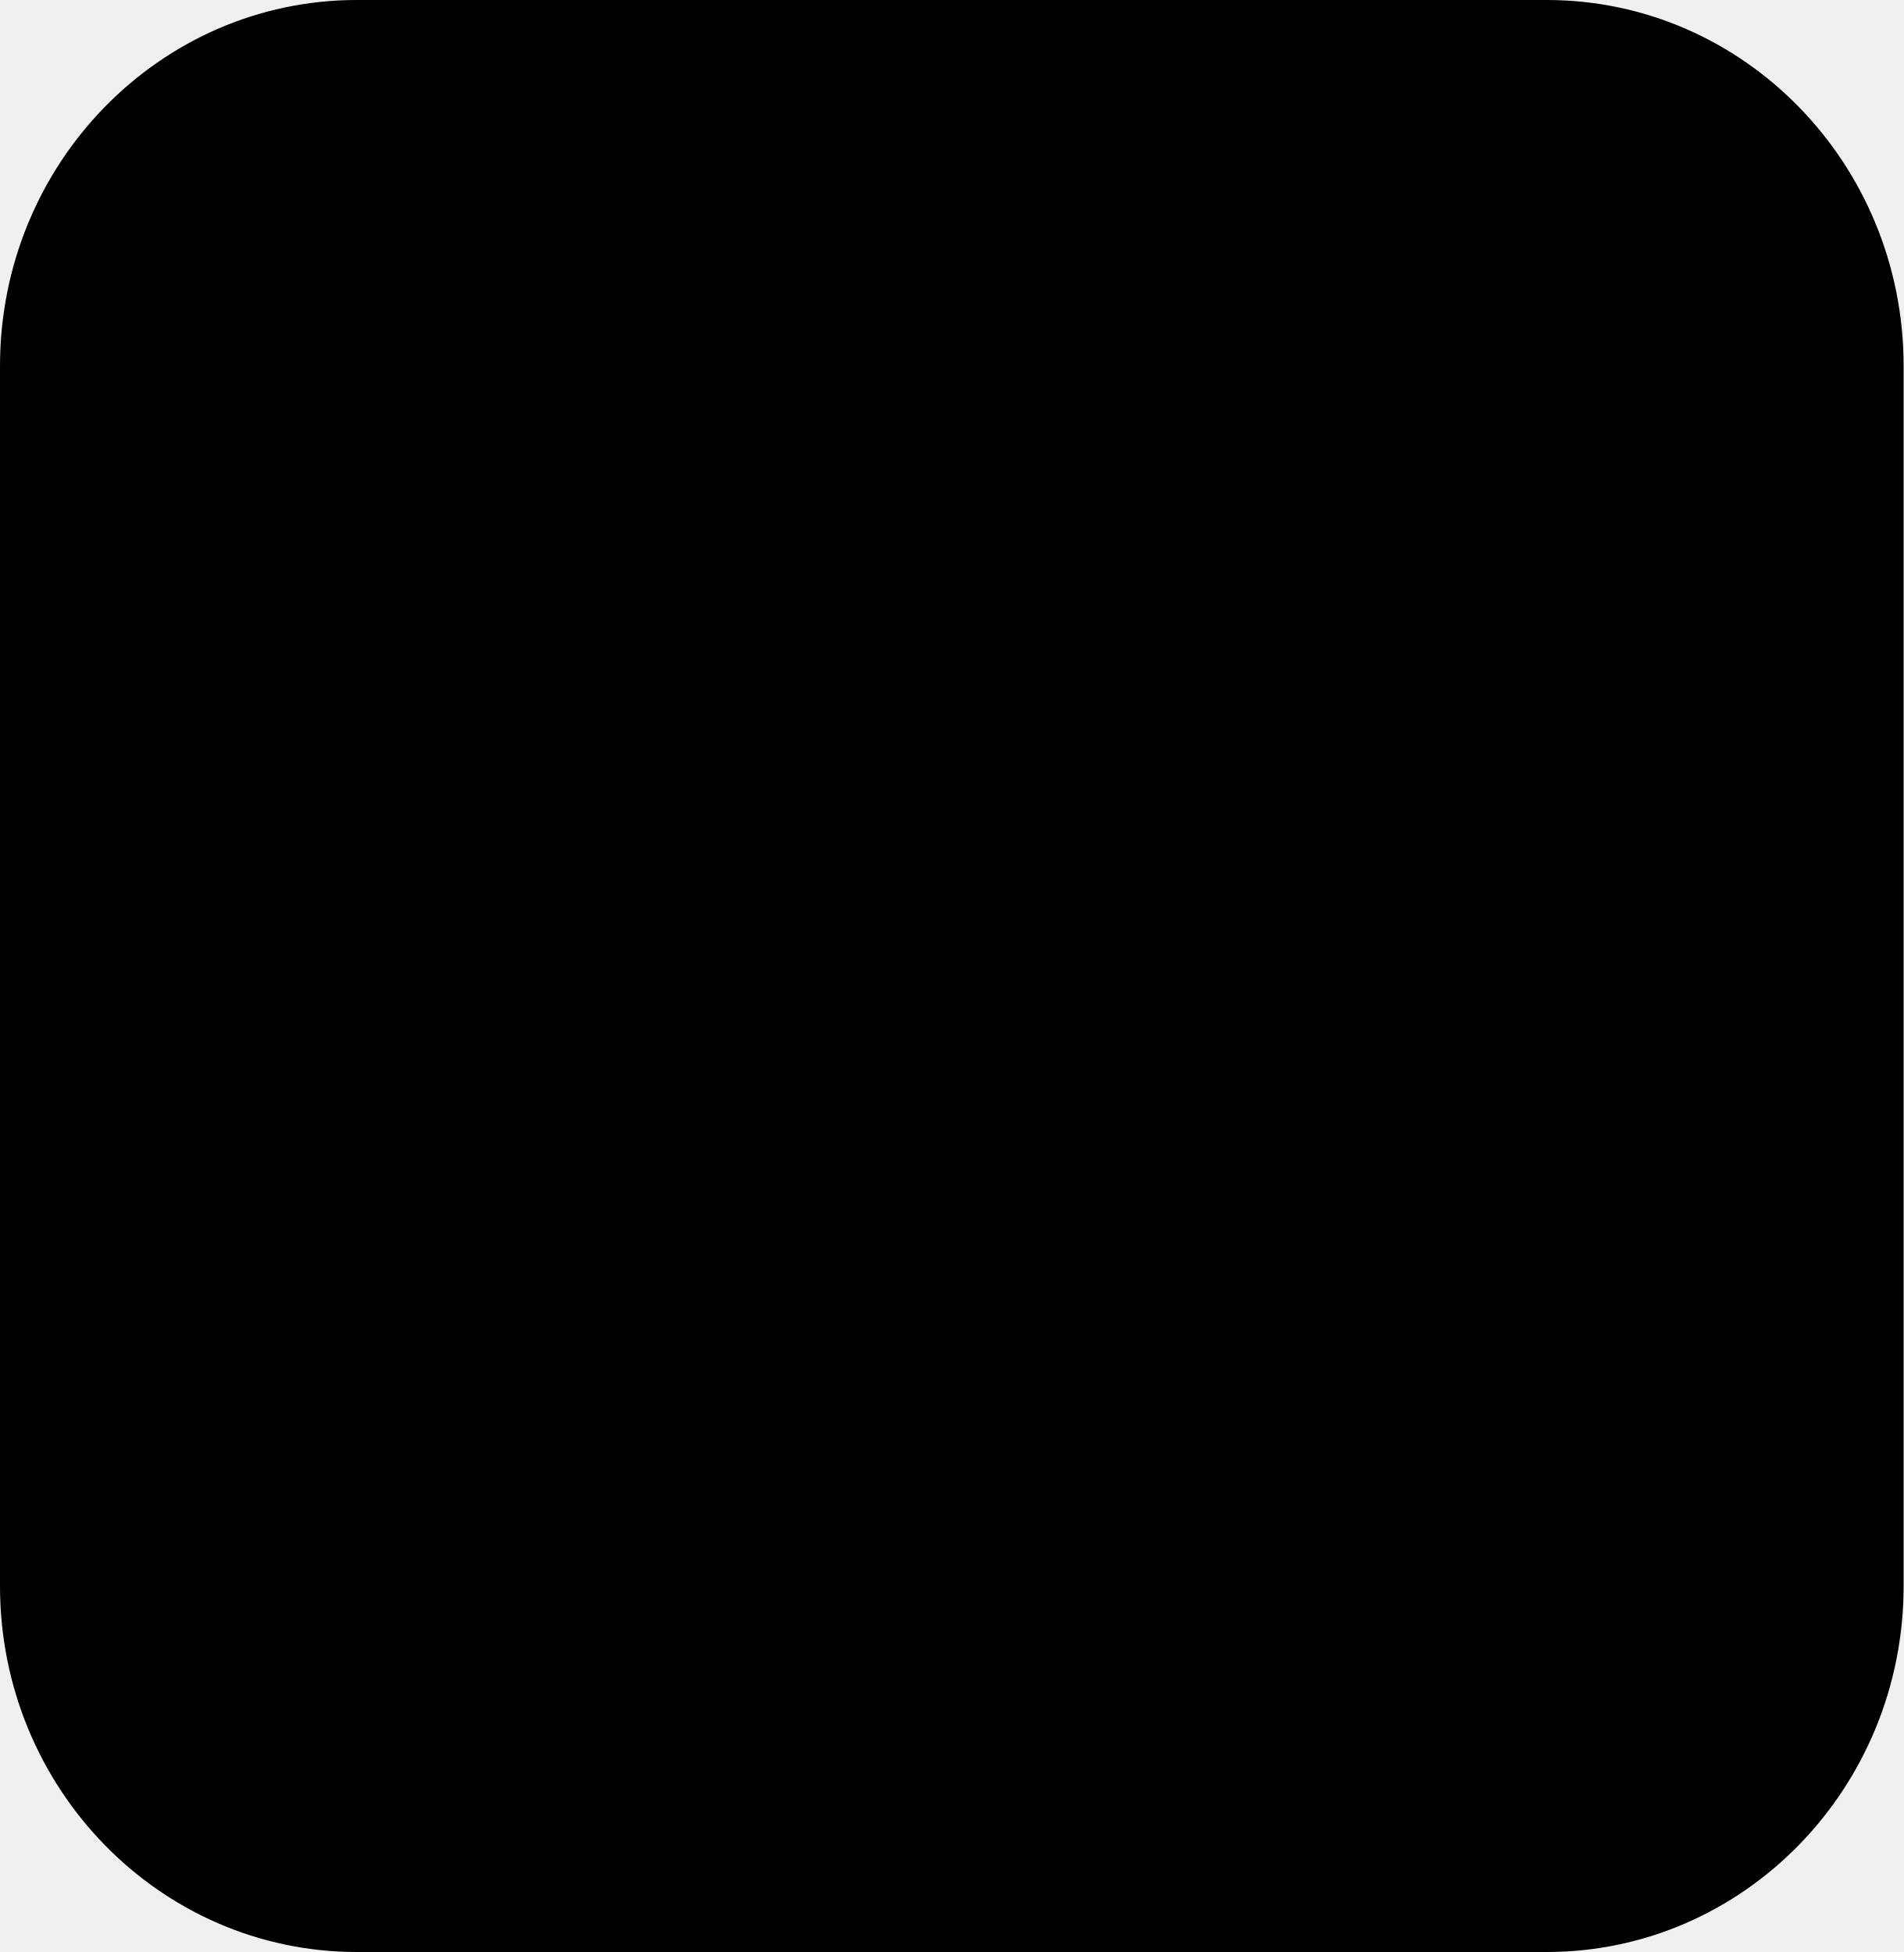
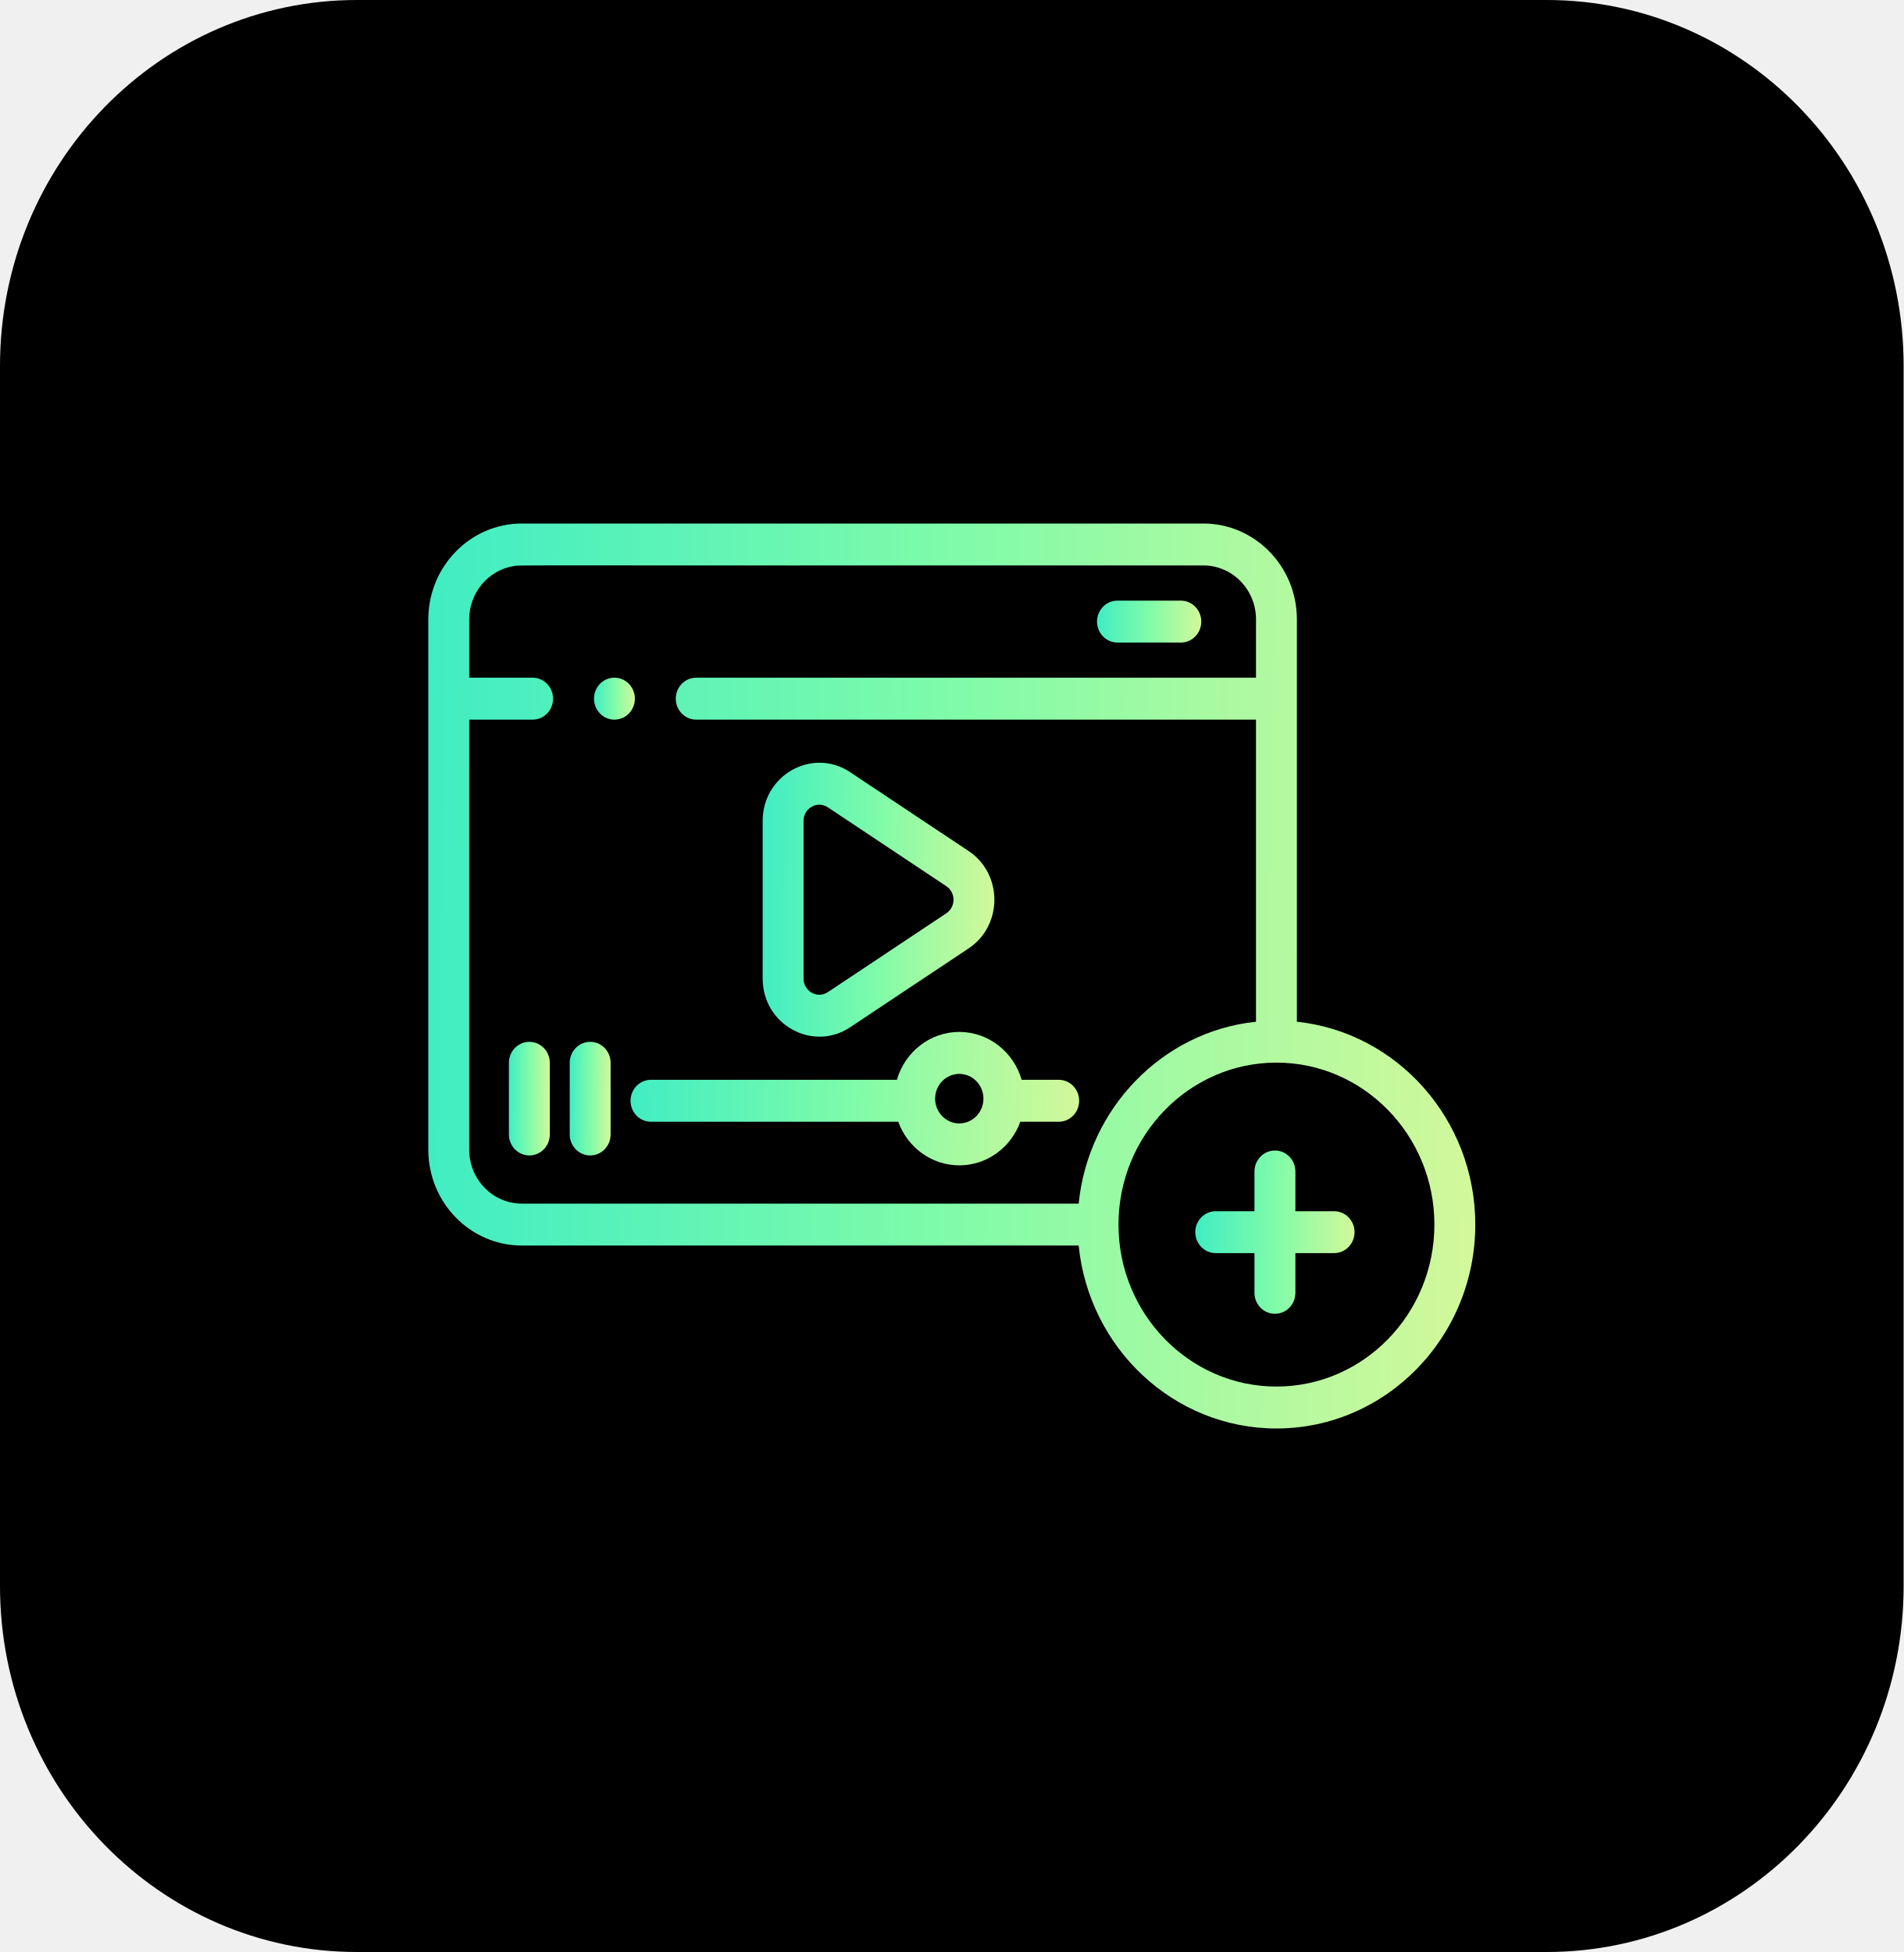
<svg xmlns="http://www.w3.org/2000/svg" width="39" height="40" viewBox="0 0 39 40" fill="none">
  <path d="M31.688 40H7.312C3.274 40 0 36.642 0 32.5V7.5C0 3.357 3.274 0 7.312 0H31.688C35.726 0 39 3.357 39 7.5V32.5C39 36.642 35.726 40 31.688 40Z" fill="#000000" />
  <g clipPath="url(#clip0_1485_49964)">
    <path d="M26.57 20.937C26.57 18.314 26.57 15.314 26.57 12.692C26.57 11.609 25.711 10.728 24.655 10.728H10.69C9.635 10.728 8.775 11.609 8.775 12.692V23.56C8.775 24.642 9.634 25.523 10.69 25.523H22.099C22.309 27.626 24.046 29.272 26.151 29.272C28.398 29.272 30.225 27.398 30.225 25.094C30.225 22.935 28.621 21.153 26.57 20.937ZM9.613 23.56V14.747H10.912C11.143 14.747 11.331 14.554 11.331 14.317C11.331 14.08 11.143 13.887 10.912 13.887H9.613V12.692C9.613 12.14 10.01 11.681 10.526 11.6C10.68 11.576 9.795 11.592 24.655 11.587C25.249 11.587 25.732 12.083 25.732 12.692V13.887H14.264C14.032 13.887 13.845 14.08 13.845 14.317C13.845 14.554 14.032 14.747 14.264 14.747H25.732V20.937C23.814 21.137 22.294 22.712 22.099 24.664H10.69C10.096 24.664 9.613 24.169 9.613 23.56ZM26.151 28.413C24.367 28.413 22.915 26.924 22.915 25.094C22.915 23.264 24.367 21.775 26.151 21.775C27.936 21.775 29.387 23.264 29.387 25.094C29.387 26.924 27.936 28.413 26.151 28.413Z" fill="url(#paint0_linear_1485_49964)" />
    <path d="M27.332 24.82H26.539V24.006C26.539 23.768 26.351 23.576 26.12 23.576C25.888 23.576 25.701 23.768 25.701 24.006V24.82H24.907C24.676 24.82 24.488 25.012 24.488 25.249C24.488 25.486 24.676 25.679 24.907 25.679H25.701V26.493C25.701 26.73 25.888 26.922 26.12 26.922C26.351 26.922 26.539 26.73 26.539 26.493V25.679H27.332C27.564 25.679 27.751 25.486 27.751 25.249C27.751 25.012 27.564 24.82 27.332 24.82Z" fill="url(#paint1_linear_1485_49964)" />
    <path d="M12.588 13.887H12.587C12.356 13.887 12.169 14.08 12.169 14.317C12.169 14.554 12.357 14.747 12.588 14.747C12.82 14.747 13.007 14.554 13.007 14.317C13.007 14.08 12.82 13.887 12.588 13.887Z" fill="url(#paint2_linear_1485_49964)" />
    <path d="M22.894 13.167H24.192C24.424 13.167 24.611 12.975 24.611 12.737C24.611 12.5 24.424 12.308 24.192 12.308H22.894C22.662 12.308 22.475 12.5 22.475 12.737C22.475 12.975 22.662 13.167 22.894 13.167Z" fill="url(#paint3_linear_1485_49964)" />
    <path d="M21.69 22.127H20.931C20.768 21.561 20.257 21.146 19.653 21.146C19.049 21.146 18.538 21.561 18.375 22.127H13.337C13.105 22.127 12.918 22.32 12.918 22.557C12.918 22.794 13.105 22.987 13.337 22.987H18.403C18.591 23.508 19.08 23.88 19.653 23.88C20.226 23.88 20.715 23.508 20.904 22.987H21.69C21.922 22.987 22.109 22.794 22.109 22.557C22.109 22.32 21.922 22.127 21.69 22.127ZM19.653 23.021C19.38 23.021 19.158 22.793 19.158 22.513C19.158 22.234 19.38 22.006 19.653 22.006C19.926 22.006 20.148 22.234 20.148 22.513C20.148 22.793 19.926 23.021 19.653 23.021Z" fill="url(#paint4_linear_1485_49964)" />
    <path d="M10.845 21.349C10.613 21.349 10.426 21.542 10.426 21.779V23.248C10.426 23.485 10.613 23.677 10.845 23.677C11.076 23.677 11.264 23.485 11.264 23.248V21.779C11.264 21.542 11.076 21.349 10.845 21.349Z" fill="url(#paint5_linear_1485_49964)" />
    <path d="M12.091 21.349C11.859 21.349 11.672 21.542 11.672 21.779V23.248C11.672 23.485 11.859 23.677 12.091 23.677C12.322 23.677 12.51 23.485 12.51 23.248V21.779C12.51 21.542 12.322 21.349 12.091 21.349Z" fill="url(#paint6_linear_1485_49964)" />
    <path d="M17.417 21.051L19.844 19.435V19.435C20.549 18.966 20.548 17.907 19.844 17.439L17.417 15.823C16.646 15.31 15.625 15.879 15.625 16.821V20.052C15.625 20.999 16.651 21.561 17.417 21.051ZM16.463 16.822C16.463 16.564 16.741 16.398 16.961 16.544L19.388 18.16C19.584 18.29 19.584 18.584 19.388 18.714V18.715L16.961 20.33C16.747 20.473 16.463 20.315 16.463 20.052V16.822H16.463Z" fill="url(#paint7_linear_1485_49964)" />
  </g>
  <defs>
    <linearGradient id="paint0_linear_1485_49964" x1="8.775" y1="10.728" x2="30.491" y2="11.044" gradientUnits="userSpaceOnUse">
-       <stop stopColor="#40EDC3" />
-       <stop offset="0.496" stopColor="#7FFBA9" />
-       <stop offset="1" stopColor="#D3F89A" />
+       <stop stop-color="#40EDC3" />
+       <stop offset="0.496" stop-color="#7FFBA9" />
+       <stop offset="1" stop-color="#D3F89A" />
    </linearGradient>
    <linearGradient id="paint1_linear_1485_49964" x1="24.488" y1="23.576" x2="27.792" y2="23.616" gradientUnits="userSpaceOnUse">
-       <stop stopColor="#40EDC3" />
-       <stop offset="0.496" stopColor="#7FFBA9" />
-       <stop offset="1" stopColor="#D3F89A" />
+       <stop stop-color="#40EDC3" />
+       <stop offset="0.496" stop-color="#7FFBA9" />
+       <stop offset="1" stop-color="#D3F89A" />
    </linearGradient>
    <linearGradient id="paint2_linear_1485_49964" x1="12.169" y1="13.887" x2="13.018" y2="13.898" gradientUnits="userSpaceOnUse">
-       <stop stopColor="#40EDC3" />
-       <stop offset="0.496" stopColor="#7FFBA9" />
-       <stop offset="1" stopColor="#D3F89A" />
+       <stop stop-color="#40EDC3" />
+       <stop offset="0.496" stop-color="#7FFBA9" />
+       <stop offset="1" stop-color="#D3F89A" />
    </linearGradient>
    <linearGradient id="paint3_linear_1485_49964" x1="22.475" y1="12.308" x2="24.636" y2="12.375" gradientUnits="userSpaceOnUse">
-       <stop stopColor="#40EDC3" />
-       <stop offset="0.496" stopColor="#7FFBA9" />
-       <stop offset="1" stopColor="#D3F89A" />
+       <stop stop-color="#40EDC3" />
+       <stop offset="0.496" stop-color="#7FFBA9" />
+       <stop offset="1" stop-color="#D3F89A" />
    </linearGradient>
    <linearGradient id="paint4_linear_1485_49964" x1="12.918" y1="21.146" x2="22.208" y2="21.54" gradientUnits="userSpaceOnUse">
-       <stop stopColor="#40EDC3" />
-       <stop offset="0.496" stopColor="#7FFBA9" />
-       <stop offset="1" stopColor="#D3F89A" />
+       <stop stop-color="#40EDC3" />
+       <stop offset="0.496" stop-color="#7FFBA9" />
+       <stop offset="1" stop-color="#D3F89A" />
    </linearGradient>
    <linearGradient id="paint5_linear_1485_49964" x1="10.426" y1="21.349" x2="11.274" y2="21.353" gradientUnits="userSpaceOnUse">
-       <stop stopColor="#40EDC3" />
-       <stop offset="0.496" stopColor="#7FFBA9" />
-       <stop offset="1" stopColor="#D3F89A" />
+       <stop stop-color="#40EDC3" />
+       <stop offset="0.496" stop-color="#7FFBA9" />
+       <stop offset="1" stop-color="#D3F89A" />
    </linearGradient>
    <linearGradient id="paint6_linear_1485_49964" x1="11.672" y1="21.349" x2="12.52" y2="21.353" gradientUnits="userSpaceOnUse">
-       <stop stopColor="#40EDC3" />
-       <stop offset="0.496" stopColor="#7FFBA9" />
-       <stop offset="1" stopColor="#D3F89A" />
+       <stop stop-color="#40EDC3" />
+       <stop offset="0.496" stop-color="#7FFBA9" />
+       <stop offset="1" stop-color="#D3F89A" />
    </linearGradient>
    <linearGradient id="paint7_linear_1485_49964" x1="15.625" y1="15.63" x2="20.432" y2="15.681" gradientUnits="userSpaceOnUse">
-       <stop stopColor="#40EDC3" />
-       <stop offset="0.496" stopColor="#7FFBA9" />
-       <stop offset="1" stopColor="#D3F89A" />
+       <stop stop-color="#40EDC3" />
+       <stop offset="0.496" stop-color="#7FFBA9" />
+       <stop offset="1" stop-color="#D3F89A" />
    </linearGradient>
    <clipPath id="clip0_1485_49964">
      <rect width="21.45" height="22" fill="white" transform="translate(8.77539 9)" />
    </clipPath>
  </defs>
</svg>
